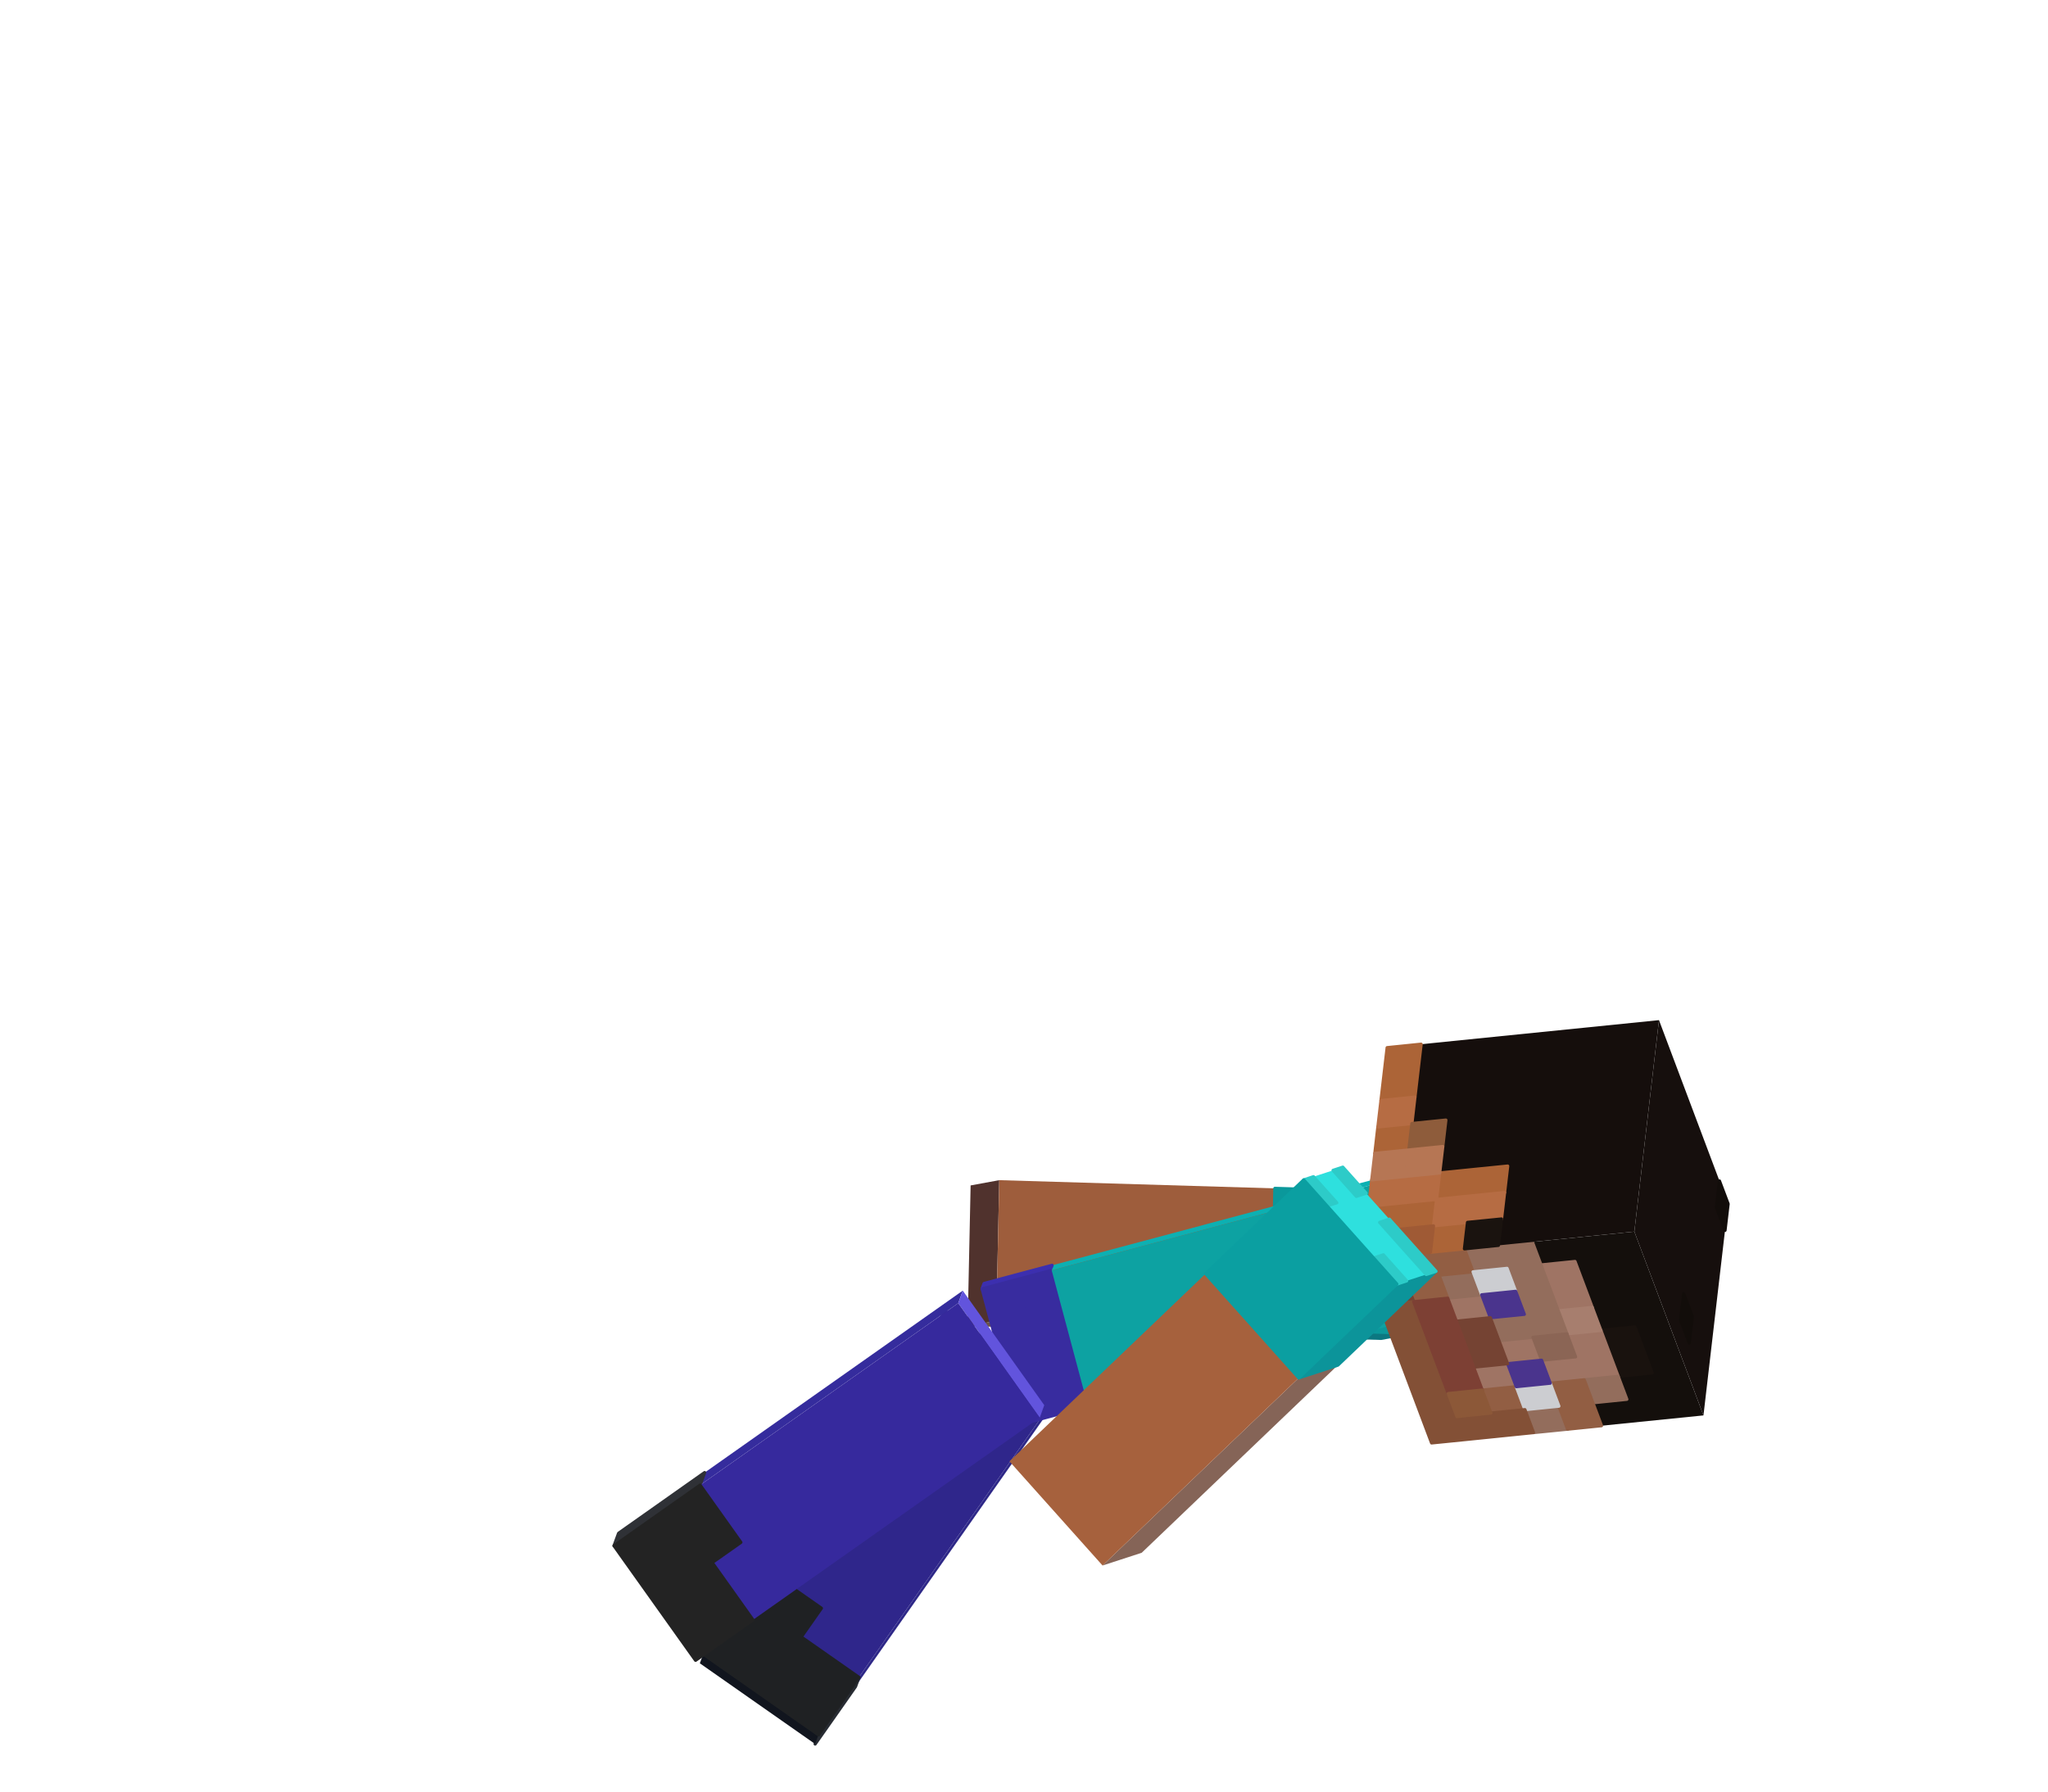
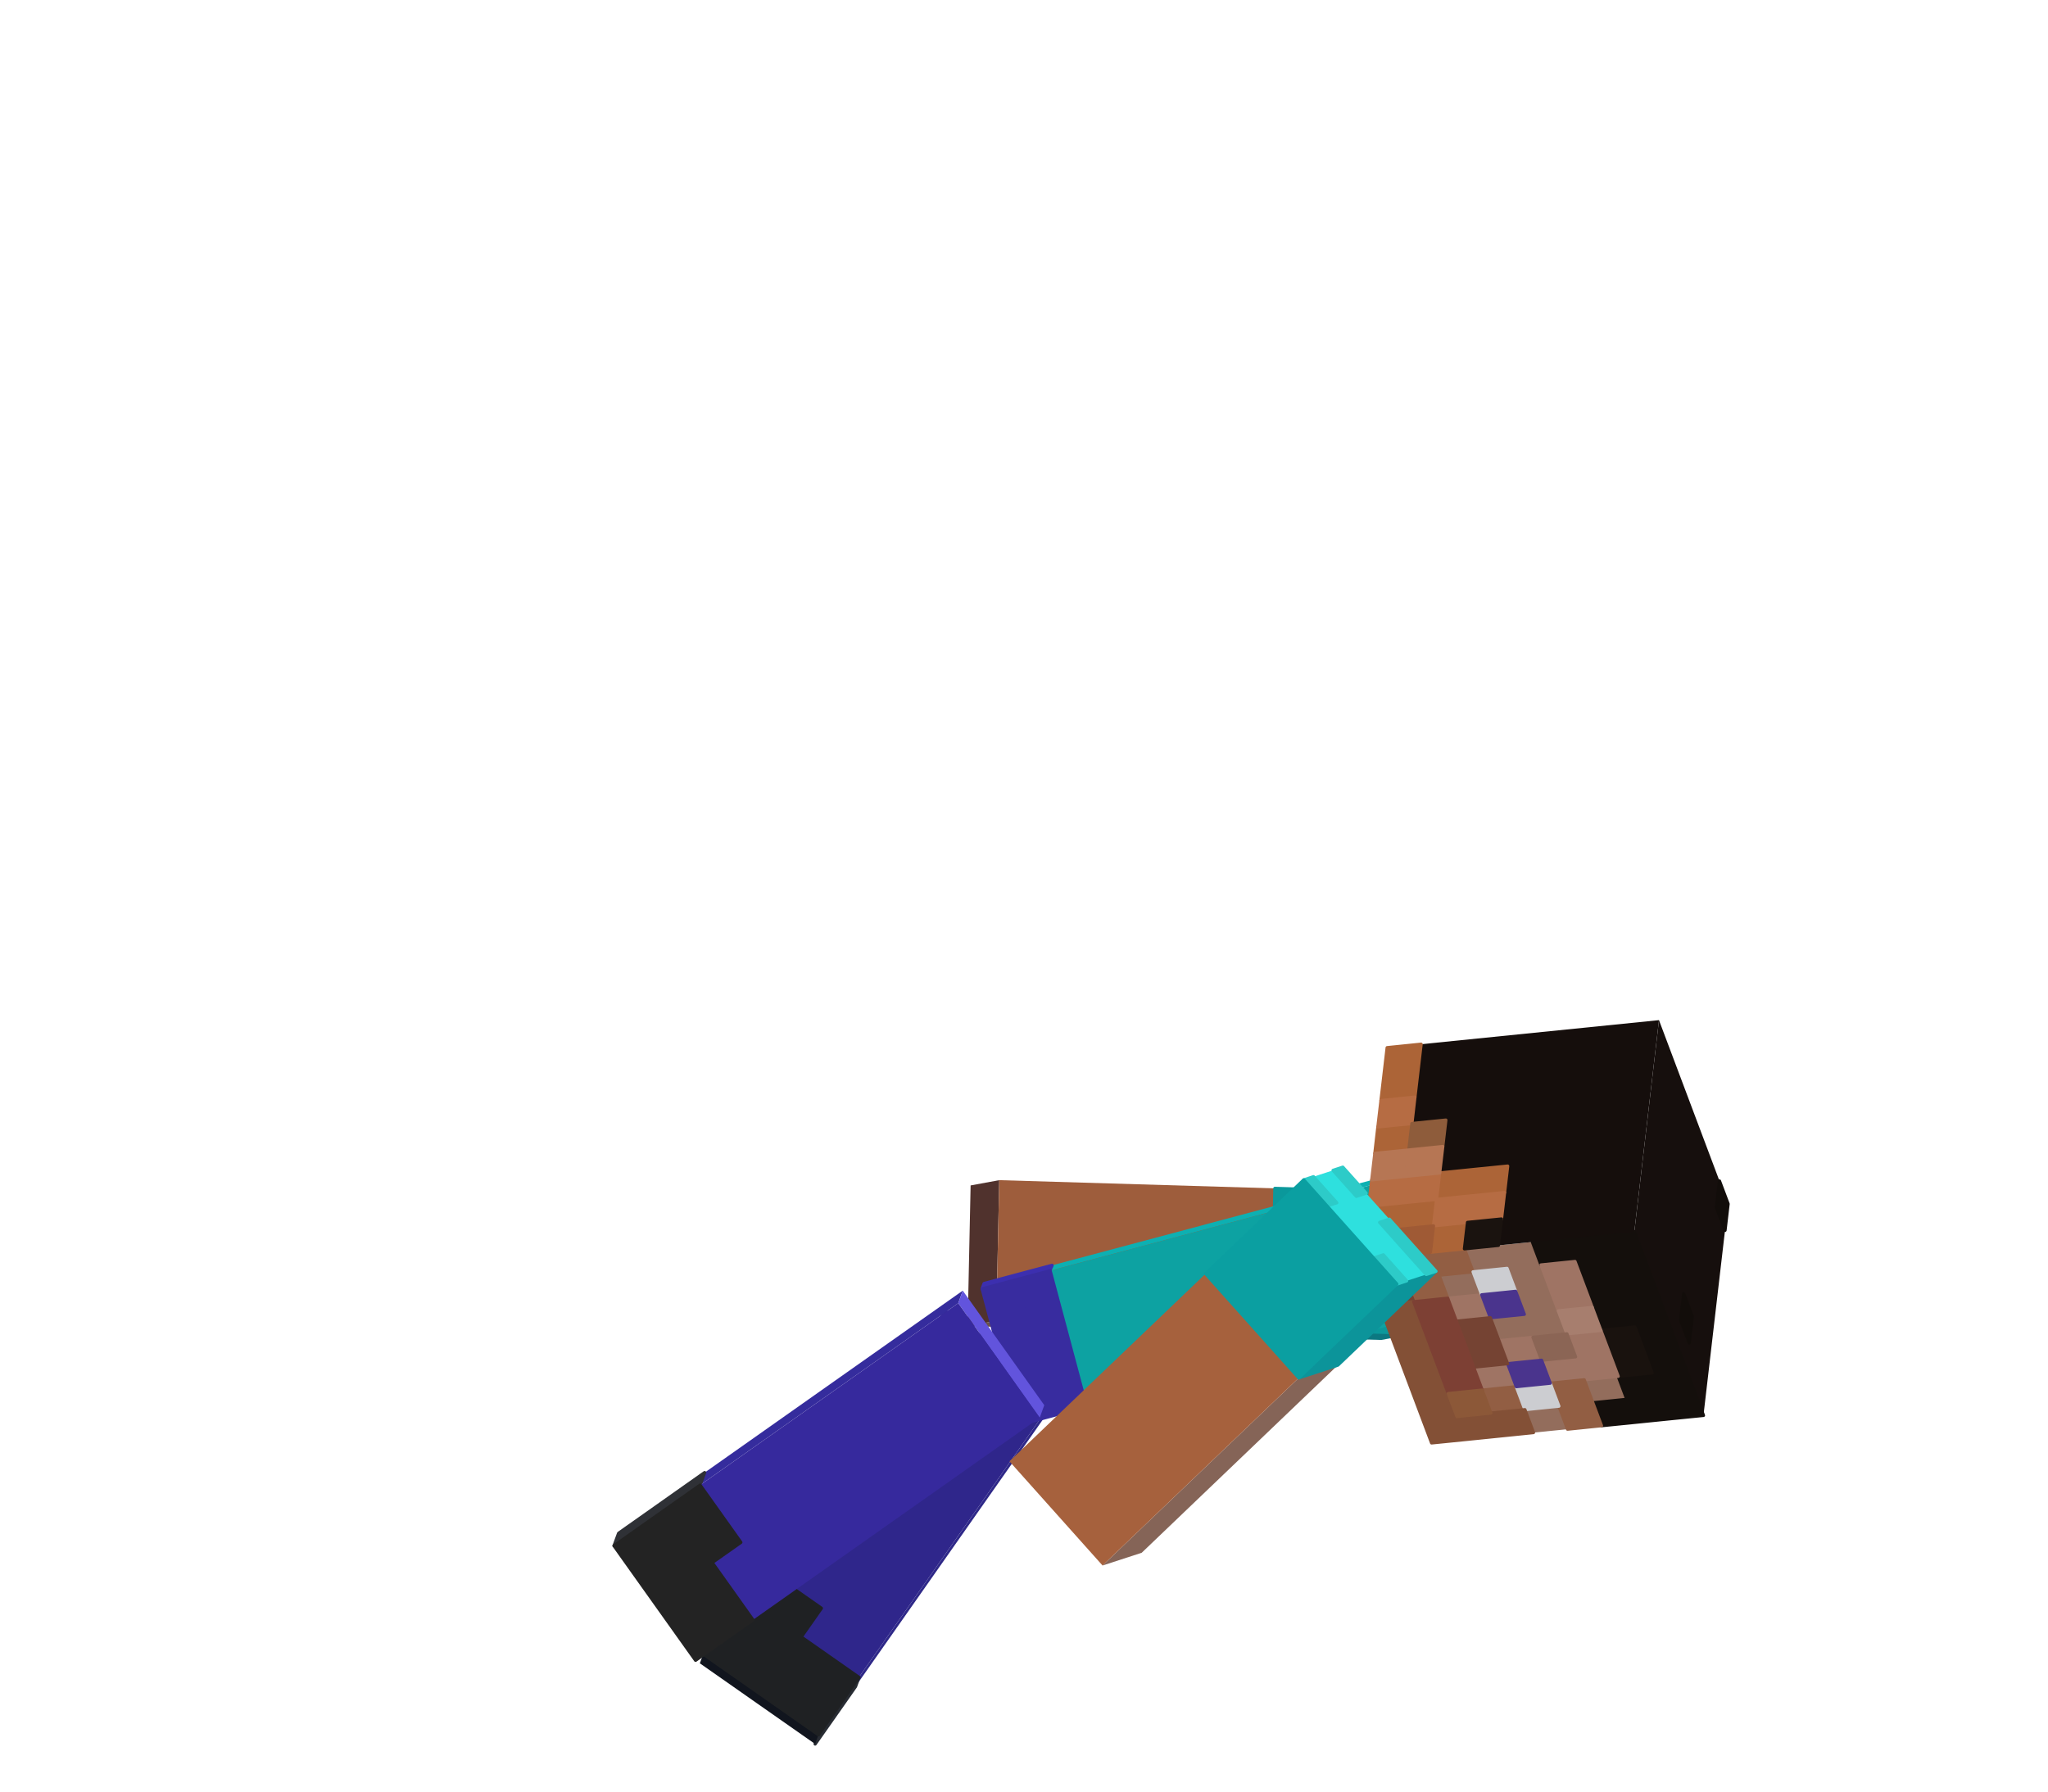
<svg xmlns="http://www.w3.org/2000/svg" viewBox="0 0 384 336" width="384" height="336" role="img" aria-labelledby="death-6-title">
  <g id="steve">
    <g id="arm-left" aria-label="Left arm">
      <g class="face" data-face="front">
        <path fill="#6a534d" d="M264.33 250.01L258.96 251L181.43 248.69L186.8 247.7Z" />
        <path fill="#0c7881" stroke="#0c7881" stroke-width=".6" stroke-linejoin="round" d="M264.33 250.01L258.96 251L252.5 250.81L257.87 249.82ZM257.87 249.82L252.5 250.81L246.04 250.62L251.41 249.63ZM251.41 249.63L246.04 250.62L239.58 250.42L244.95 249.44ZM244.95 249.44L239.58 250.42L233.12 250.23L238.49 249.24Z" />
      </g>
      <g class="face" data-face="bottom">
        <path fill="#50322d" d="M186.8 247.7L181.43 248.69L181.99 222.32L187.36 221.33Z" />
      </g>
      <g class="face" data-face="nx">
        <path fill="#9e5d3c" d="M264.88 223.64L264.33 250.01L186.8 247.7L187.36 221.33Z" />
        <path fill="#0b989b" stroke="#0b989b" stroke-width=".6" stroke-linejoin="round" d="M264.88 223.64L264.33 250.01L257.87 249.82L258.42 223.45ZM258.42 223.45L257.87 249.82L251.41 249.63L251.96 223.26ZM251.96 223.26L251.41 249.63L244.95 249.44L245.5 223.07ZM245.5 223.07L244.95 249.44L238.49 249.24L239.04 222.87Z" />
      </g>
    </g>
    <g id="leg-left" aria-label="Left leg">
      <g class="face" data-face="front">
        <path fill="#2e2888" d="M198.86 260.66L198.23 262.39L152.84 327.08L153.47 325.35Z" />
        <path fill="#282c33" stroke="#282c33" stroke-width=".6" stroke-linejoin="round" d="M161.04 314.57L160.41 316.3L156.63 321.69L157.26 319.96ZM157.26 319.96L156.63 321.69L152.84 327.08L153.47 325.35Z" />
      </g>
      <g class="face" data-face="bottom">
        <path fill="#11151e" d="M153.47 325.35L152.84 327.08L131.22 311.94L131.85 310.21Z" />
      </g>
      <g class="face" data-face="nx">
        <path fill="#2f268b" d="M177.24 245.53L198.86 260.66L153.47 325.35L131.85 310.21Z" />
        <path fill="#1f2123" stroke="#1f2123" stroke-width=".6" stroke-linejoin="round" d="M143.2 294.04L154.01 301.61L150.23 307L139.41 299.43ZM139.41 299.43L161.04 314.57L157.26 319.96L135.63 304.82ZM135.63 304.82L157.26 319.96L153.47 325.35L131.85 310.21Z" />
      </g>
    </g>
    <g id="torso" aria-label="Torso">
      <g class="face" data-face="back">
        <path fill="#0db0b2" d="M261.03 220.29L260.66 221.3L184.15 241.71L184.51 240.71Z" />
        <path fill="#3c2faf" stroke="#3c2faf" stroke-width=".6" stroke-linejoin="round" d="M197.27 237.3L197.13 237.68L190.75 239.38L190.89 239ZM196.99 238.06L196.9 238.31L190.52 240.01L190.61 239.76ZM190.89 239L190.71 239.51L184.33 241.21L184.51 240.71ZM190.66 239.63L190.52 240.01L184.15 241.71L184.28 241.34Z" />
      </g>
      <g class="face" data-face="top">
        <path fill="#9a5431" d="M260.66 221.3L261.03 220.29L267.84 245.79L267.47 246.8Z" />
        <path fill="#0ed8d9" stroke="#0ed8d9" stroke-width=".6" stroke-linejoin="round" d="M260.66 221.3L260.71 221.17L262.41 227.55L262.37 227.67ZM260.99 220.42L261.03 220.29L262.73 226.66L262.69 226.79ZM262.37 227.67L262.41 227.55L264.11 233.92L264.07 234.05ZM262.69 226.79L262.73 226.66L264.44 233.04L264.39 233.17ZM264.07 234.05L264.11 233.92L265.82 240.3L265.77 240.42ZM264.39 233.17L264.44 233.04L266.14 239.42L266.09 239.54ZM265.77 240.42L265.82 240.3L267.52 246.67L267.47 246.8ZM266.09 239.54L266.14 239.42L267.84 245.79L267.8 245.92Z" />
      </g>
      <g class="face" data-face="nx">
        <path fill="#0da2a2" d="M260.66 221.3L267.47 246.8L190.96 267.22L184.15 241.71Z" />
        <path fill="#382c9f" stroke="#382c9f" stroke-width=".6" stroke-linejoin="round" d="M196.9 238.31L203.71 263.81L197.33 265.52L190.52 240.01ZM190.52 240.01L197.33 265.52L190.96 267.22L184.15 241.71Z" />
      </g>
    </g>
    <g id="head" aria-label="Head">
      <g class="face" data-face="top">
        <path fill="#160f0d" d="M311.06 191.32L324.02 225.78L319.4 265.45L306.44 230.98Z" />
        <path fill="#120d0a" stroke="#120d0a" stroke-width=".6" stroke-linejoin="round" d="M322.4 221.48L324.02 225.78L323.44 230.74L321.82 226.43ZM315.69 242.61L317.31 246.92L316.73 251.87L315.11 247.57Z" />
      </g>
      <g class="face" data-face="front">
-         <path fill="#140f0c" d="M306.44 230.98L319.4 265.45L268.42 270.61L255.46 236.14Z" />
+         <path fill="#936d5c" d="M306.44 230.98L319.4 265.45L268.42 270.61L255.46 236.14Z" />
+         <path fill="#140f0c" stroke="#140f0c" stroke-width=".6" stroke-linejoin="round" d="M306.44 230.98L319.4 265.45L313.02 266.09L300.07 231.63ZM300.07 231.63L306.55 248.86L300.17 249.51L293.7 232.27ZM309.78 257.48L313.02 266.09L306.65 266.74L303.41 258.12ZM293.7 232.27L295.31 236.58L288.94 237.23L287.32 232.92ZM305.03 262.43L306.65 266.74L300.28 267.38L298.66 263.08Z" />
        <path fill="#19120e" stroke="#19120e" stroke-width=".6" stroke-linejoin="round" d="M306.55 248.86L309.78 257.48L303.41 258.12L300.17 249.51Z" />
        <path fill="#9f7464" stroke="#9f7464" stroke-width=".6" stroke-linejoin="round" d="M295.31 236.58L298.55 245.2L292.18 245.84L288.94 237.23ZM300.17 249.51L303.41 258.12L297.04 258.77L293.8 250.15ZM295.42 254.46L297.04 258.77L290.67 259.41L289.05 255.1ZM287.43 250.8L289.05 255.1L282.68 255.75L281.06 251.44ZM277.82 242.83L279.44 247.13L273.07 247.78L271.45 243.47ZM282.68 255.75L284.3 260.06L277.92 260.7L276.3 256.4Z" />
        <path fill="#a77e6e" stroke="#a77e6e" stroke-width=".6" stroke-linejoin="round" d="M298.55 245.2L300.17 249.51L293.8 250.15L292.18 245.84Z" />
-         <path fill="#936d5c" stroke="#936d5c" stroke-width=".6" stroke-linejoin="round" d="M303.41 258.12L305.03 262.43L298.66 263.08L297.04 258.77ZM287.32 232.92L293.8 250.15L287.43 250.8L280.95 233.56ZM280.95 233.56L282.57 237.87L276.2 238.52L274.58 234.21ZM285.81 246.49L287.43 250.8L281.06 251.44L279.44 247.13ZM292.29 263.72L293.91 268.03L287.53 268.67L285.92 264.37ZM276.2 238.52L277.82 242.83L271.45 243.47L269.83 239.16Z" />
        <path fill="#8b6555" stroke="#8b6555" stroke-width=".6" stroke-linejoin="round" d="M293.8 250.15L295.42 254.46L289.05 255.1L287.43 250.8Z" />
        <path fill="#925e43" stroke="#925e43" stroke-width=".6" stroke-linejoin="round" d="M297.04 258.77L300.28 267.38L293.91 268.03L290.67 259.41ZM274.58 234.21L276.2 238.52L269.83 239.16L268.21 234.85ZM284.3 260.06L285.92 264.37L279.54 265.01L277.92 260.7ZM268.21 234.85L271.45 243.47L265.07 244.12L261.83 235.5Z" />
        <path fill="#cccdd1" stroke="#cccdd1" stroke-width=".6" stroke-linejoin="round" d="M282.57 237.87L284.19 242.18L277.82 242.83L276.2 238.52ZM290.67 259.41L292.29 263.72L285.92 264.37L284.3 260.06Z" />
        <path fill="#4a348d" stroke="#4a348d" stroke-width=".6" stroke-linejoin="round" d="M284.19 242.18L285.81 246.49L279.44 247.13L277.82 242.83ZM289.05 255.1L290.67 259.41L284.3 260.06L282.68 255.75Z" />
        <path fill="#754333" stroke="#754333" stroke-width=".6" stroke-linejoin="round" d="M279.44 247.13L282.68 255.75L276.3 256.4L273.07 247.78ZM261.83 235.5L265.07 244.12L258.7 244.76L255.46 236.14Z" />
        <path fill="#835036" stroke="#835036" stroke-width=".6" stroke-linejoin="round" d="M285.92 264.37L287.53 268.67L281.16 269.32L279.54 265.01ZM279.54 265.01L281.16 269.32L274.79 269.97L273.17 265.66ZM265.07 244.12L274.79 269.97L268.42 270.61L258.7 244.76Z" />
        <path fill="#7d4034" stroke="#7d4034" stroke-width=".6" stroke-linejoin="round" d="M271.45 243.47L277.92 260.7L271.55 261.35L265.07 244.12Z" />
        <path fill="#8c5838" stroke="#8c5838" stroke-width=".6" stroke-linejoin="round" d="M277.92 260.7L279.54 265.01L273.17 265.66L271.55 261.35Z" />
      </g>
      <g class="face" data-face="nx">
        <path fill="#150e0c" d="M311.06 191.32L306.44 230.98L255.46 236.14L260.09 196.48Z" />
        <path fill="#ac6437" stroke="#ac6437" stroke-width=".6" stroke-linejoin="round" d="M282.69 218.69L282.11 223.65L275.74 224.29L276.31 219.33ZM276.31 219.33L275.74 224.29L269.36 224.94L269.94 219.98ZM275.16 229.25L274.58 234.21L268.21 234.85L268.78 229.9ZM269.36 224.94L268.78 229.9L262.41 230.54L262.99 225.58ZM266.46 195.83L265.3 205.75L258.93 206.4L260.09 196.48ZM264.73 210.71L264.15 215.67L257.78 216.31L258.35 211.35ZM262.99 225.58L262.41 230.54L256.04 231.19L256.62 226.23Z" />
        <path fill="#b66c43" stroke="#b66c43" stroke-width=".6" stroke-linejoin="round" d="M282.11 223.65L281.53 228.61L275.16 229.25L275.74 224.29ZM275.74 224.29L275.16 229.25L268.78 229.9L269.36 224.94ZM269.94 219.98L269.36 224.94L262.99 225.58L263.57 220.62ZM265.3 205.75L264.73 210.71L258.35 211.35L258.93 206.4ZM263.57 220.62L262.99 225.58L256.62 226.23L257.2 221.27Z" />
        <path fill="#1a130f" stroke="#1a130f" stroke-width=".6" stroke-linejoin="round" d="M281.53 228.61L280.95 233.56L274.58 234.21L275.16 229.25Z" />
        <path fill="#8e5c3b" stroke="#8e5c3b" stroke-width=".6" stroke-linejoin="round" d="M271.1 210.06L270.52 215.02L264.15 215.67L264.73 210.71Z" />
        <path fill="#b67654" stroke="#b67654" stroke-width=".6" stroke-linejoin="round" d="M270.52 215.02L269.94 219.98L263.57 220.62L264.15 215.67ZM264.15 215.67L263.57 220.62L257.2 221.27L257.78 216.31Z" />
        <path fill="#9f5a35" stroke="#9f5a35" stroke-width=".6" stroke-linejoin="round" d="M268.78 229.9L268.21 234.85L261.83 235.5L262.41 230.54ZM262.41 230.54L261.83 235.5L255.46 236.14L256.04 231.19Z" />
      </g>
    </g>
    <g id="leg-right" aria-label="Right leg">
      <g class="face" data-face="back">
        <path fill="#352c9d" d="M180.52 242.05L179.67 244.4L115.13 289.9L115.99 287.55Z" />
        <path fill="#2f3136" stroke="#2f3136" stroke-width=".6" stroke-linejoin="round" d="M132.12 276.17L131.27 278.52L125.89 282.31L126.75 279.96ZM126.75 279.96L125.89 282.31L120.51 286.1L121.37 283.76ZM121.37 283.76L120.51 286.1L115.13 289.9L115.99 287.55Z" />
      </g>
      <g class="face" data-face="top">
        <path fill="#6254dd" d="M179.67 244.4L180.52 242.05L195.8 263.53L194.95 265.88Z" />
      </g>
      <g class="face" data-face="nx">
        <path fill="#36299d" d="M179.67 244.4L194.95 265.88L130.42 311.38L115.13 289.9Z" />
        <path fill="#232323" stroke="#232323" stroke-width=".6" stroke-linejoin="round" d="M131.27 278.52L138.91 289.26L133.53 293.05L125.89 282.31ZM125.89 282.31L141.17 303.79L135.79 307.58L120.51 286.1ZM120.51 286.1L135.79 307.58L130.42 311.38L115.13 289.9Z" />
      </g>
    </g>
    <g id="arm-right" aria-label="Right arm">
      <g class="face" data-face="front">
        <path fill="#856457" d="M261.91 240.82L269.24 238.42L214.07 291.21L206.73 293.6Z" />
        <path fill="#0c949a" stroke="#0c949a" stroke-width=".6" stroke-linejoin="round" d="M261.91 240.82L269.24 238.42L264.64 242.82L257.31 245.22ZM257.31 245.22L264.64 242.82L260.05 247.22L252.71 249.61ZM252.71 249.61L260.05 247.22L255.45 251.62L248.11 254.01ZM248.11 254.01L255.45 251.62L250.85 256.02L243.52 258.41Z" />
      </g>
      <g class="face" data-face="top">
        <path fill="#2ee0de" d="M244.45 221.28L251.78 218.89L269.24 238.42L261.91 240.82Z" />
        <path fill="#2dcbc8" stroke="#2dcbc8" stroke-width=".6" stroke-linejoin="round" d="M244.45 221.28L246.28 220.68L250.65 225.57L248.81 226.16ZM249.95 219.49L251.78 218.89L256.15 223.77L254.31 224.37ZM258.68 229.25L260.51 228.65L264.88 233.54L263.04 234.14ZM257.54 235.93L259.38 235.33L263.74 240.22L261.91 240.82ZM263.04 234.14L264.88 233.54L269.24 238.42L267.41 239.02Z" />
      </g>
      <g class="face" data-face="nx">
        <path fill="#a6613d" d="M244.45 221.28L261.91 240.82L206.73 293.6L189.27 274.06Z" />
        <path fill="#0b9fa1" stroke="#0b9fa1" stroke-width=".6" stroke-linejoin="round" d="M244.45 221.28L261.91 240.82L257.31 245.22L239.85 225.68ZM239.85 225.68L257.31 245.22L252.71 249.61L235.25 230.08ZM235.25 230.08L252.71 249.61L248.11 254.01L230.65 234.48ZM230.65 234.48L248.11 254.01L243.52 258.41L226.05 238.87Z" />
      </g>
    </g>
  </g>
</svg>
